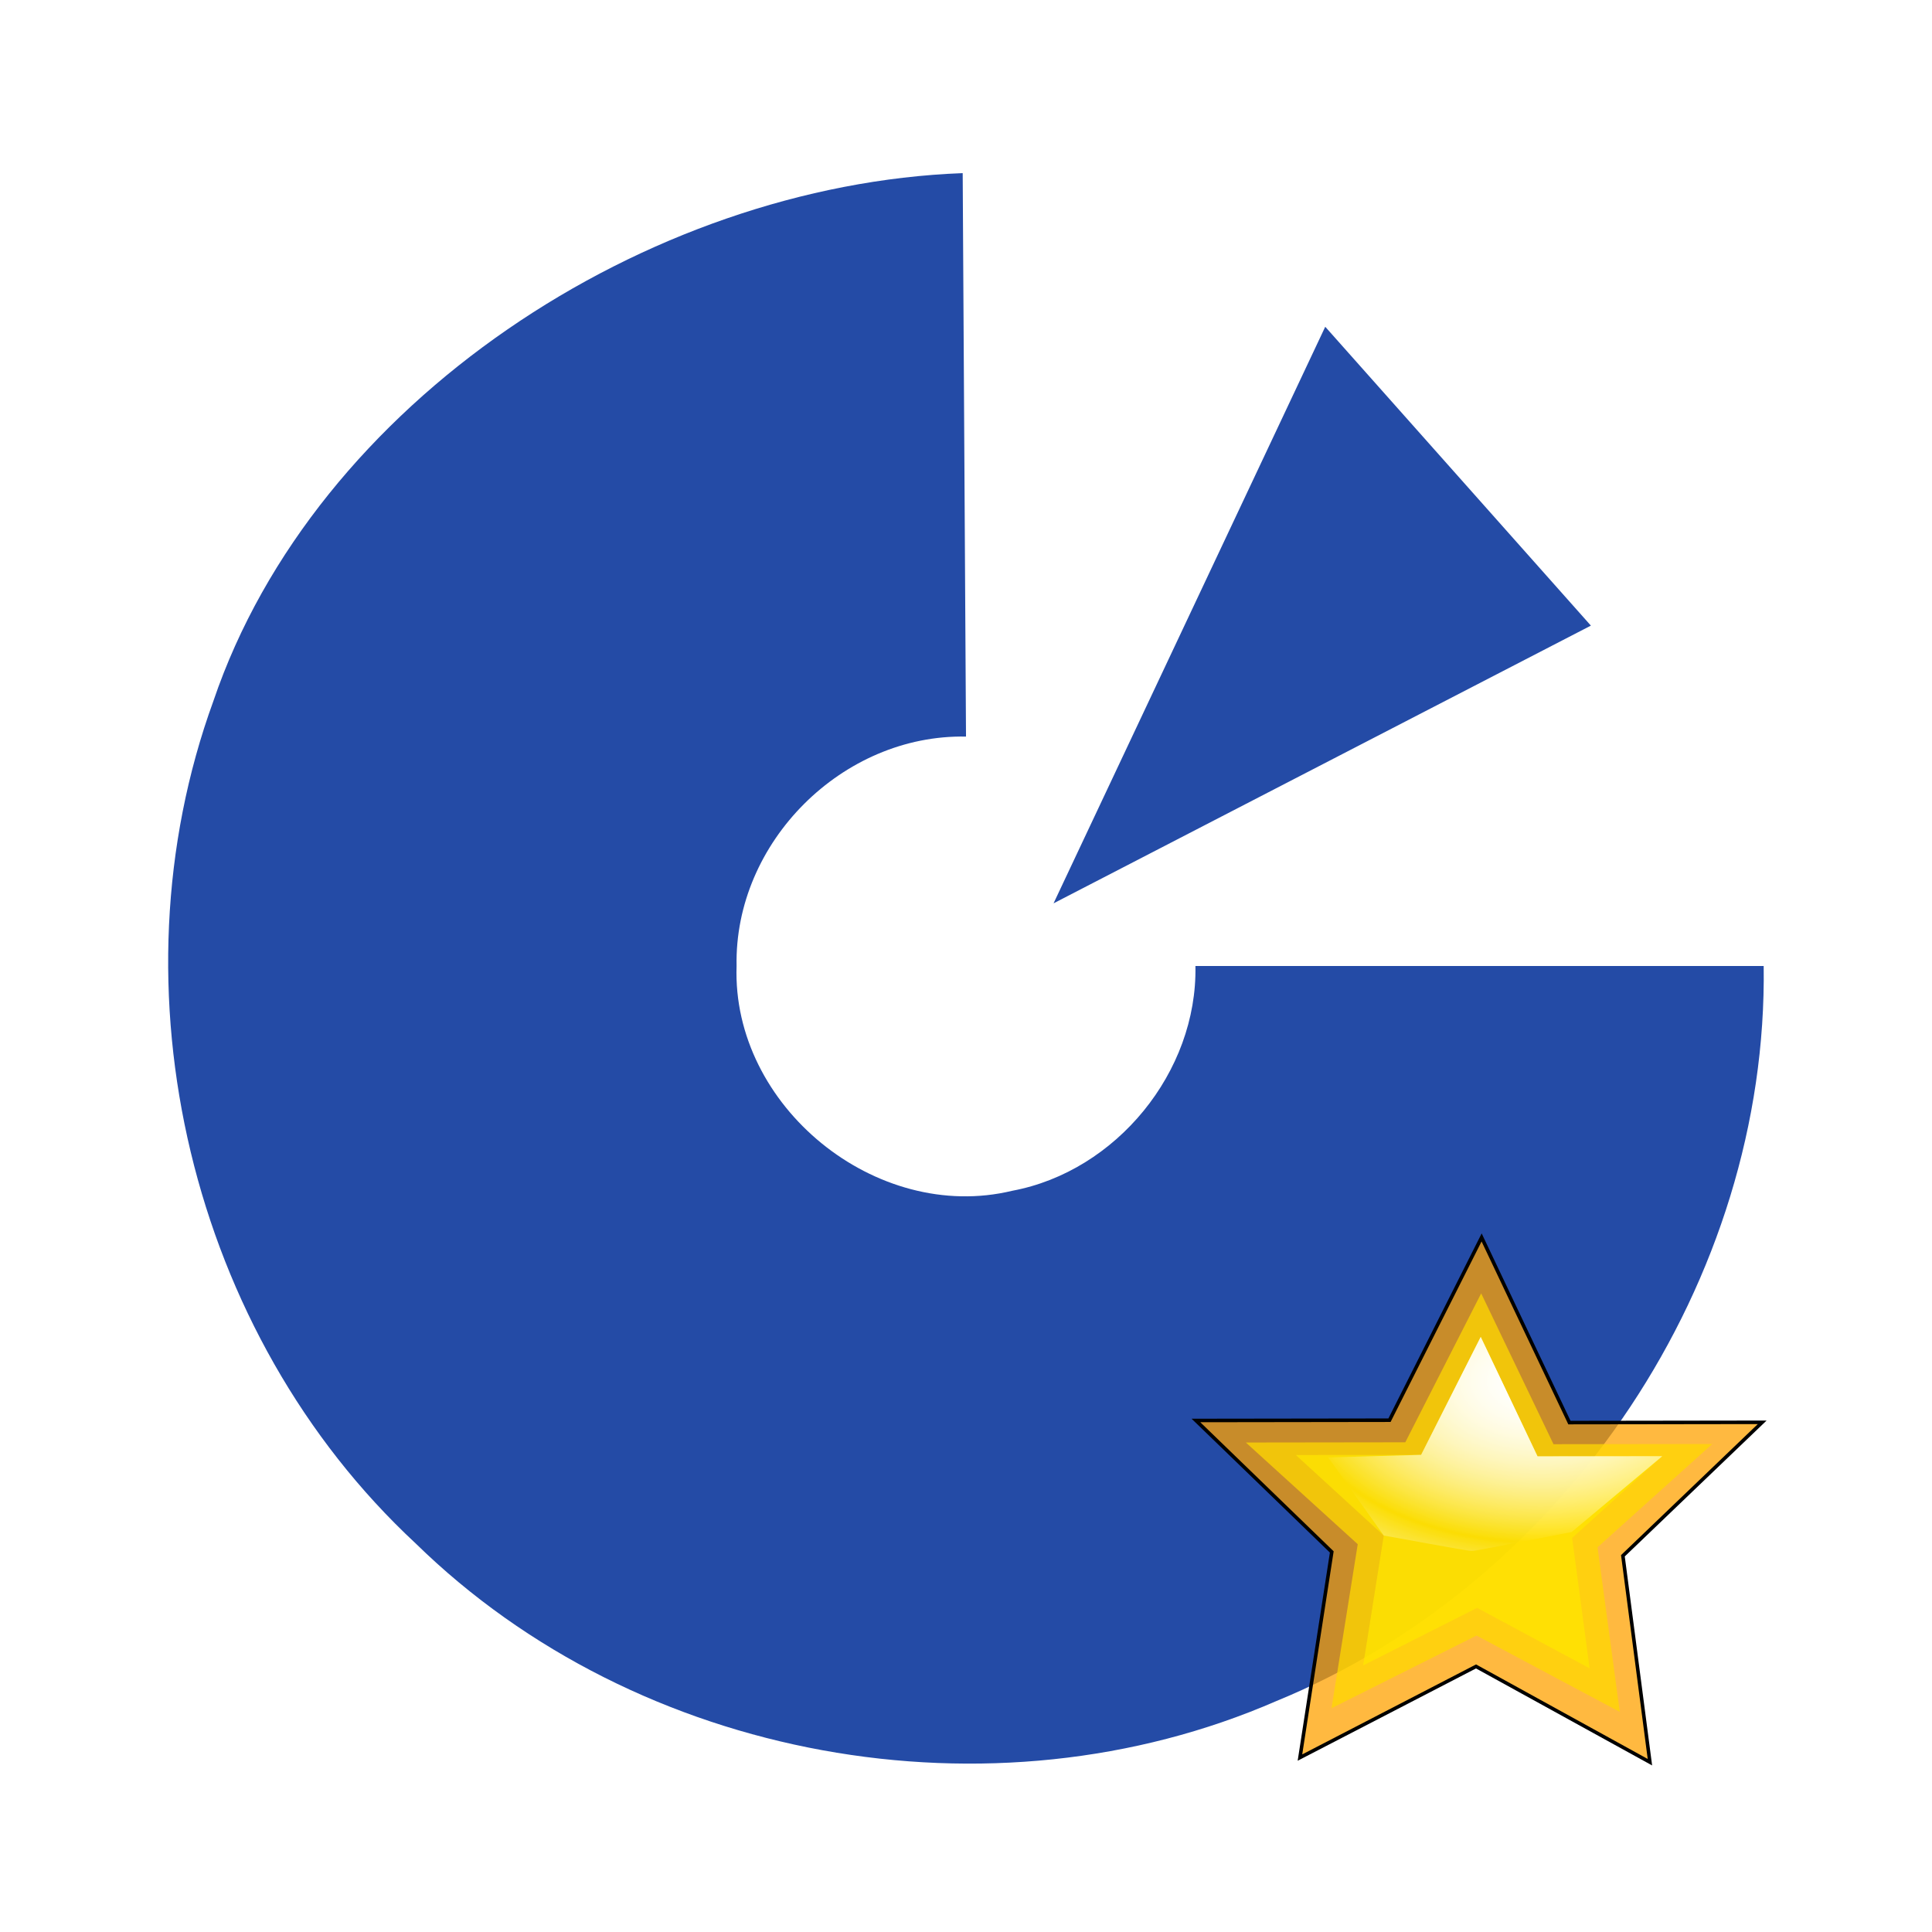
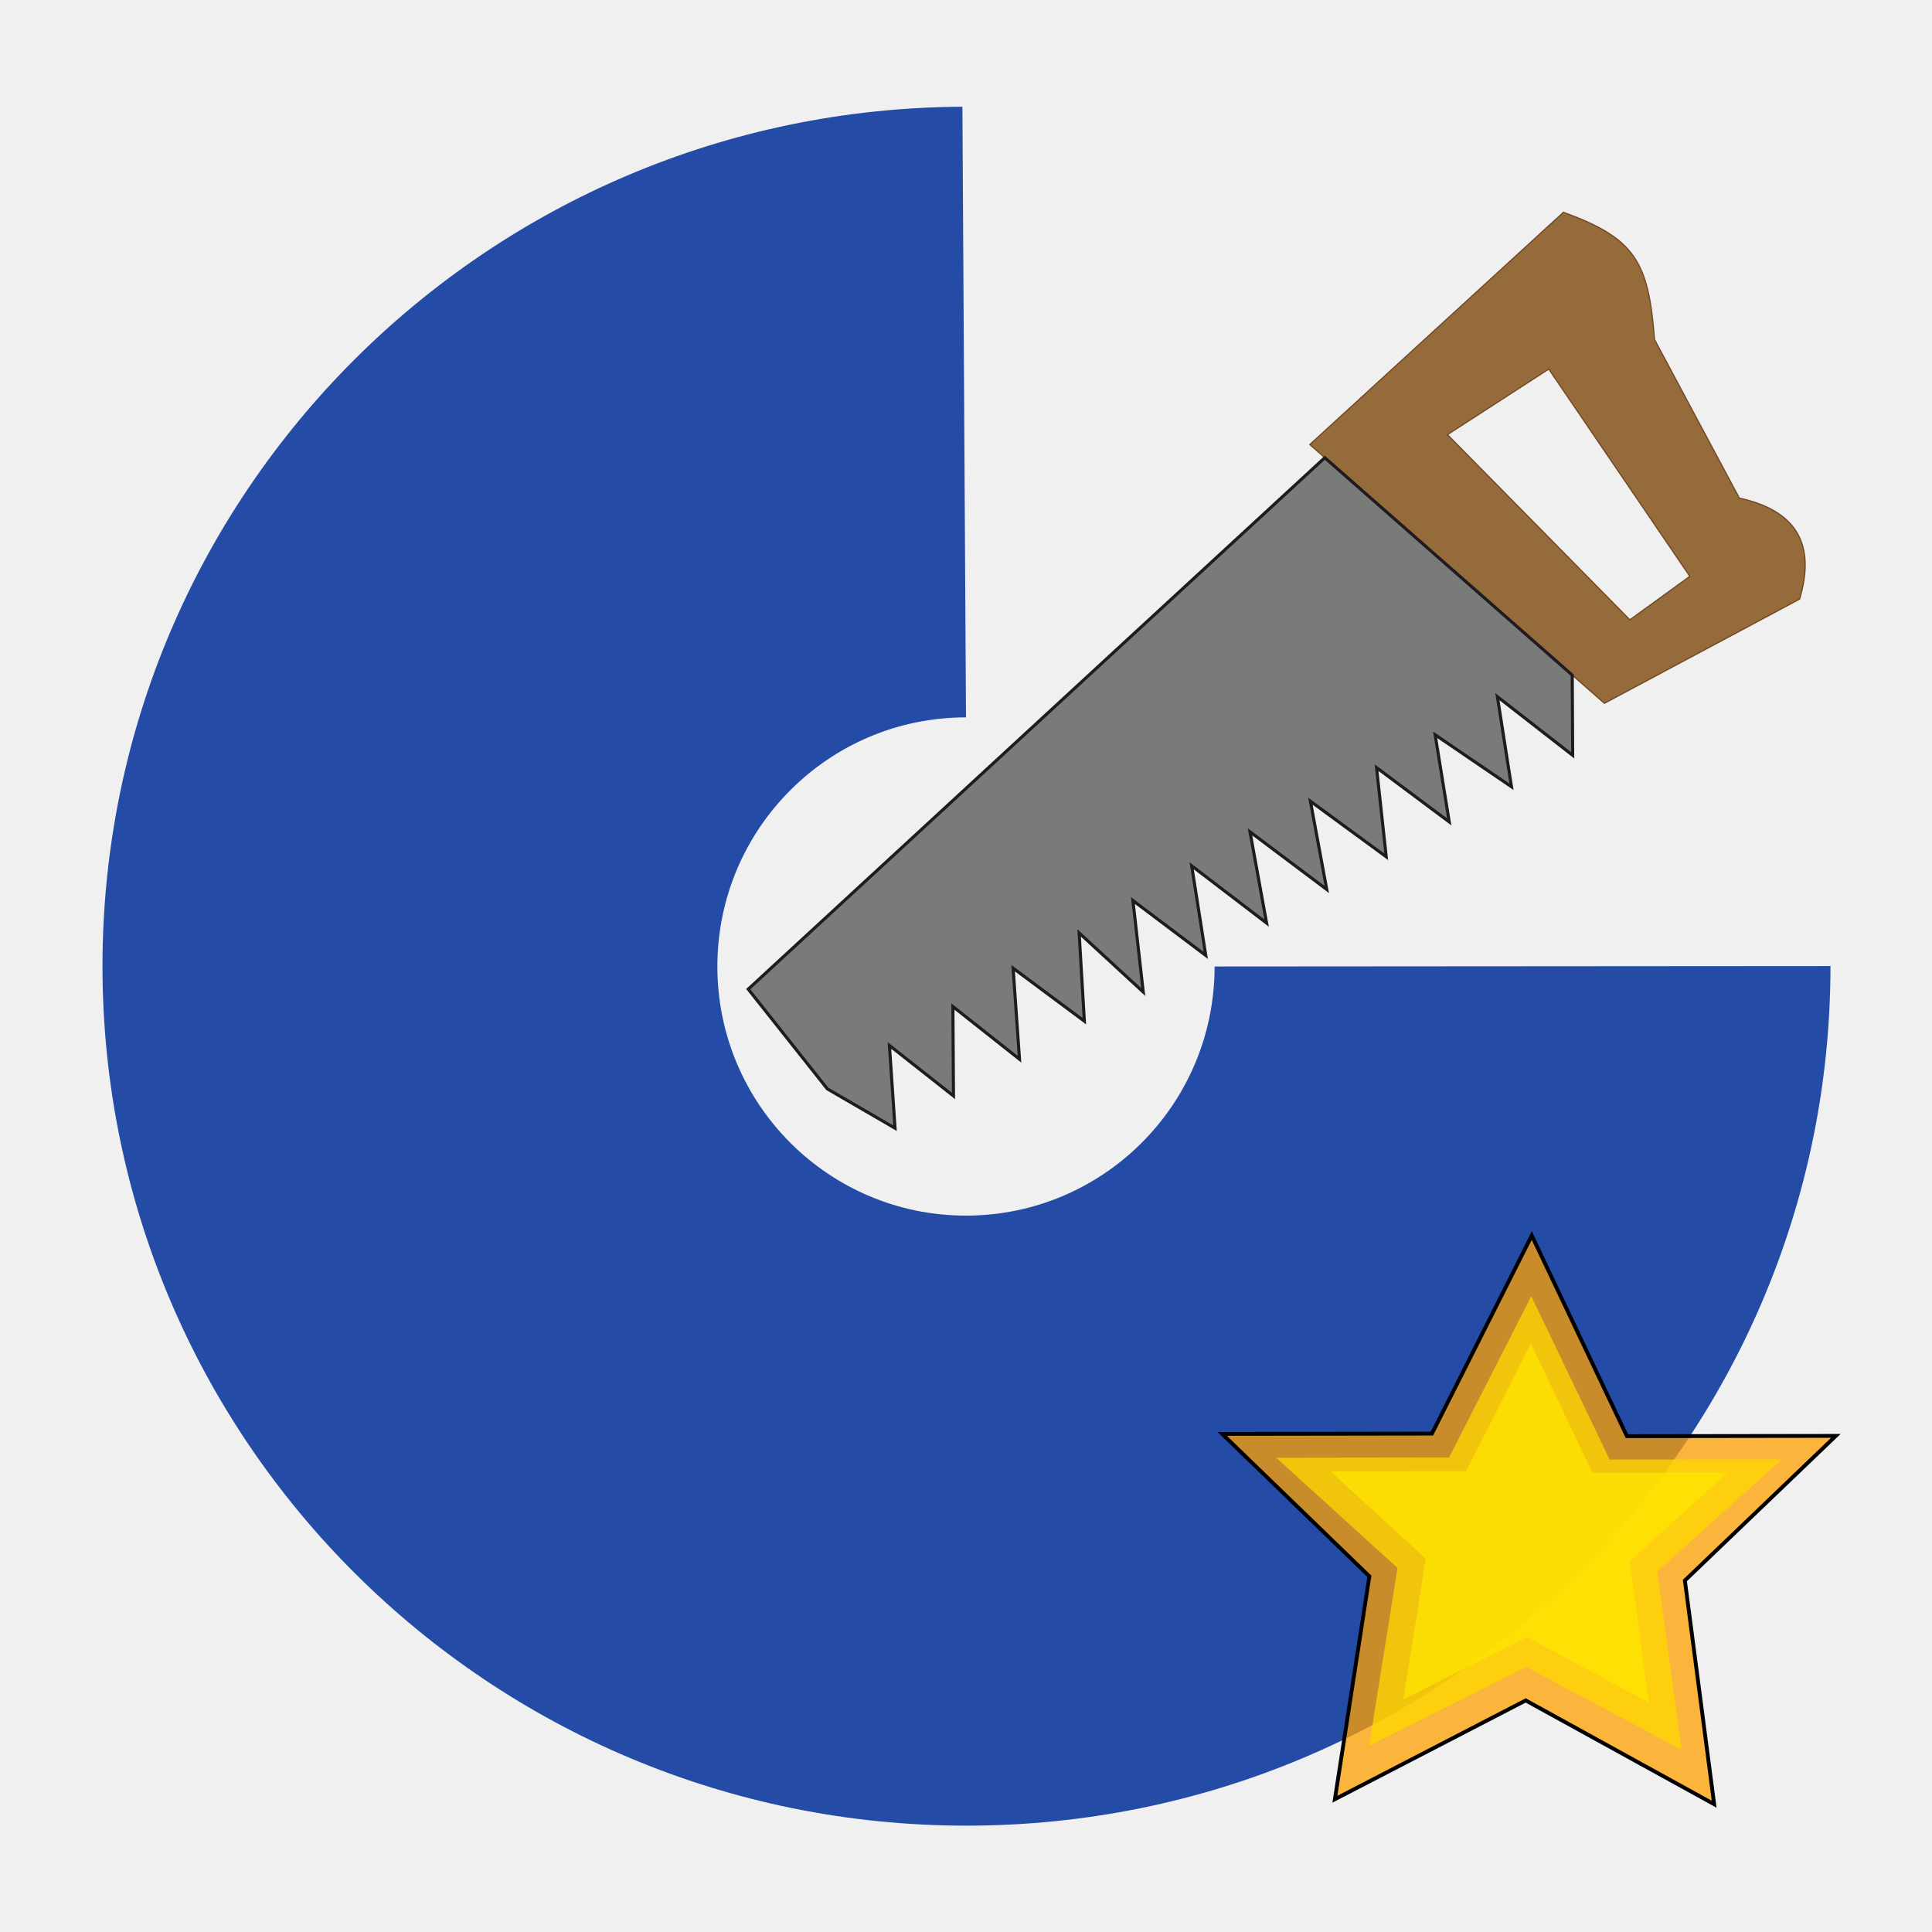
- <svg xmlns="http://www.w3.org/2000/svg" xmlns:xlink="http://www.w3.org/1999/xlink" id="svg33" width="512" height="512" xml:space="preserve" version="1.0">
-   <defs id="defs37">
-     <radialGradient r="184.671" fy="397.961" fx="245.416" cy="397.961" cx="245.416" spreadMethod="reflect" gradientTransform="matrix(0.8646424,0,0,0.555065,102.8747,103.2844)" gradientUnits="userSpaceOnUse" id="radialGradient30" xlink:href="#linearGradient1545" />
-     <radialGradient r="184.679" fy="397.946" fx="245.416" cy="397.946" cx="245.416" spreadMethod="reflect" gradientTransform="matrix(0.8646357,0,0,0.5550693,102.8747,103.2844)" gradientUnits="userSpaceOnUse" id="radialGradient27" xlink:href="#linearGradient1545" />
-     <radialGradient gradientUnits="userSpaceOnUse" gradientTransform="scale(1.287697,0.7765803)" r="184.679" fy="397.946" fx="245.416" cy="397.946" cx="245.416" spreadMethod="reflect" id="radialGradient2397" xlink:href="#linearGradient1545" />
-     <radialGradient gradientUnits="userSpaceOnUse" gradientTransform="scale(1.287707,0.7765742)" xlink:href="#linearGradient1545" spreadMethod="reflect" r="184.671" id="radialGradient1544" fy="397.961" fx="245.416" cy="397.961" cx="245.416" />
-     <linearGradient id="linearGradient1541">
-       <stop style="stop-color:#000;stop-opacity:1;" offset="0" id="stop1542" />
-       <stop style="stop-color:#fff;stop-opacity:1;" offset="1" id="stop1543" />
-     </linearGradient>
-     <linearGradient id="linearGradient1545">
-       <stop style="stop-color:#ffffff;stop-opacity:1;" offset="0" id="stop1546" />
-       <stop style="stop-color:#ffffff;stop-opacity:0;" offset="1" id="stop1547" />
-     </linearGradient>
-   </defs>
-   <g id="g43" transform="matrix(1.25,0,0,-1.25,-148.1733,760.2152)">
-     <g id="g211">
-       <rect transform="scale(1,-1)" y="-608.172" x="118.539" height="409.6" width="409.6" id="rect12" style="fill:#ffffff;fill-opacity:1" />
-       <path id="path47" d="m 322.637,571.467 c -67.004,-2.512 -137.306,-48.474 -158.85,-111.896 -22.279,-61.187 -4.863,-134.261 42.873,-178.616 47.108,-46.099 122.121,-59.707 182.507,-33.408 61.468,25.19 104.21,89.323 103.287,155.823 -40.158,0 -80.316,0 -120.474,0 0.439,-22.453 -16.78,-43.526 -38.838,-47.652 -28.882,-6.967 -59.463,17.962 -58.443,47.652 -0.516,26.223 22.444,49.159 48.641,48.64 m 18.56,-35.354 c 37.973,19.627 75.947,39.253 113.92,58.88 -18.773,21.12 -37.547,42.24 -56.32,63.36 -19.2,-40.747 -38.4,-81.493 -57.6,-122.24 z" style="fill:#244ba6;fill-opacity:1;fill-rule:nonzero;stroke:none" />
-       <g id="g1630" transform="matrix(-0.3350057,0,0,-0.3350057,550.7058,424.0955)">
-         <path style="fill:#ffa100;fill-opacity:0.75;fill-rule:evenodd;stroke:#000000;stroke-width:2.237;stroke-linecap:butt;stroke-linejoin:miter;stroke-miterlimit:4;stroke-opacity:1" d="m 533.178,349.475 c -28.654,27.73 -57.308,55.46 -85.963,83.19 6.713,43.379 13.427,86.759 20.14,130.138 -37.142,-19.225 -74.285,-38.45 -111.427,-57.676 -36.682,20.201 -73.365,40.403 -110.047,60.604 5.699,-43.544 11.398,-87.087 17.097,-130.631 -29.384,-28.154 -58.768,-56.308 -88.153,-84.461 40.665,0.057 81.329,0.114 121.994,0.171 18.522,-39.057 37.044,-78.115 55.566,-117.172 19.433,38.556 38.866,77.111 58.3,115.667 40.831,0.057 81.663,0.113 122.494,0.17 z" id="path914" />
-         <path style="fill:#ffd800;fill-opacity:0.75;fill-rule:evenodd;stroke:none" d="m 501.591,363.419 c -23.603,21.452 -47.205,42.904 -70.808,64.356 5.53,34.598 11.06,69.196 16.589,103.795 -30.595,-15.333 -61.189,-30.667 -91.784,-46 -30.216,16.112 -60.431,32.224 -90.647,48.336 4.694,-34.729 9.388,-69.458 14.083,-104.187 -24.204,-21.79 -48.408,-43.58 -72.612,-65.37 33.496,0.045 66.992,0.091 100.487,0.136 15.257,-31.816 30.513,-63.632 45.77,-95.447 16.007,31.415 32.015,62.831 48.022,94.246 33.633,0.045 67.266,0.09 100.9,0.135 z" id="path1538" />
-         <path style="fill:#ffe500;fill-opacity:0.75;fill-rule:evenodd;stroke:none" d="m 469.93,371.343 c -18.539,16.985 -37.079,33.971 -55.618,50.956 4.344,27.394 8.687,54.789 13.031,82.183 -24.031,-12.141 -48.063,-24.282 -72.094,-36.422 -23.734,12.757 -47.467,25.515 -71.201,38.272 3.687,-27.498 7.374,-54.996 11.062,-82.494 -19.012,-17.253 -38.024,-34.506 -57.035,-51.759 26.31,0.036 52.621,0.072 78.931,0.108 11.984,-25.191 23.968,-50.382 35.951,-75.574 12.573,24.874 25.147,49.748 37.72,74.623 26.418,0.036 52.836,0.071 79.255,0.107 z" id="path1539" />
-         <path style="fill:url(#radialGradient27);fill-opacity:1;fill-rule:evenodd;stroke:none" d="m 352.951,296.605 c -11.981,25.195 -23.963,50.391 -35.944,75.586 -26.313,-0.037 -52.626,-0.074 -78.938,-0.112 19.109,15.993 38.217,31.986 57.326,47.978 21.381,3.912 42.756,8.768 64.141,12.093 18.257,-3.287 36.514,-6.573 54.77,-9.86 11.723,-16.477 23.445,-32.953 35.168,-49.43 -19.598,-0.544 -39.196,-1.087 -58.795,-1.631 -12.576,-24.875 -25.152,-49.75 -37.728,-74.626 z" id="path1548" />
-         <path style="fill:url(#radialGradient30);fill-opacity:1;fill-rule:evenodd;stroke:none" d="m 449.47,372.858 c -11.72,16.48 -23.439,32.96 -35.159,49.441 -18.881,3.16 -37.767,7.267 -56.644,9.84 -20.76,-4.03 -41.52,-8.06 -62.28,-12.091 -19.105,-15.99 -38.209,-31.98 -57.314,-47.97 26.31,0.036 52.621,0.072 78.931,0.108 11.984,-25.191 23.968,-50.382 35.951,-75.574 12.573,24.874 25.147,49.748 37.72,74.623 19.598,0.541 39.196,1.082 58.795,1.623 z" id="path1540" />
-       </g>
-     </g>
+ <svg xmlns="http://www.w3.org/2000/svg" xml:space="preserve" width="125mm" height="125mm" version="1.1" style="shape-rendering:geometricPrecision; text-rendering:geometricPrecision; image-rendering:optimizeQuality; fill-rule:evenodd; clip-rule:evenodd" viewBox="0 0 12500 12500" id="svg26">
+   <defs id="defs10" />
+   <path id="disc" class="fil0" d="m 6250.01,7865.01 c -888.45,0 -1608.68,-721.63 -1608.68,-1611.81 0,-890.18 720.23,-1611.81 1608.63,-1611.81 l -23.2,-3950.71 c -3075.18,14.1 -5563.7,2498.27 -5563.7,5560.59 0,3071.05 2502.74,5560.64 5590.03,5560.64 3087.24,0 5589.8,-2488.96 5590.01,-5561.46 l -3984.41,2.75 C 7857,7154.06 7129.87,7865.01 6250.01,7865.01 Z" style="fill:#244ba6" />
+   <g id="saw">
+     <path style="fill:#966b3b;stroke:#704721;stroke-width:7.62;stroke-miterlimit:22.926" d="m 10545.01,4010.17 -1179.84,-1198.06 655.25,-424.16 912.74,1340.9 z m 1098.22,-133.94 c 91.04,-305.01 27.31,-562.77 -389.65,-653.46 l -549.13,-1026.6 c -37.89,-505.57 -127.65,-654.81 -588.83,-822.7 L 8474.48,2876.29 c 0,0 1270.6,1116.04 1905.9,1674.05 z" class="fil2 str1" id="path1" />
+     <polygon style="fill:#797b79;stroke:#1f1b20;stroke-width:20;stroke-miterlimit:22.926" points="5754.55,6764.11 6168.97,7090.62 6165.22,6512.37 6596.13,6853.12 6554.87,6264.1 7015.76,6606.81 6981.97,6036.03 7396.76,6418.29 7329.98,5826.55 7801.24,6181.53 7710.19,5601.89 8194.81,5972.29 8087.59,5382.14 8584.1,5754.91 8478.34,5183.82 8968.86,5543.37 8906.18,4966.58 9376.62,5317.74 9285.43,4754.26 9779.19,5090.25 9688.17,4507.6 10175.13,4886.75 10172.34,4367.61 8571.37,2961.4 4841.16,6399.81 5352.88,7044.93 5790.9,7299.37 " class="fil1 str0" id="path2" />
+   </g>
+   <g id="star">
+     <path class="fil3" d="m 7907.46,9277.21 c 317.48,307.24 634.96,614.48 952.43,921.71 -74.38,480.63 -148.76,961.26 -223.14,1441.88 411.52,-213.01 823.05,-426.02 1234.57,-639.02 406.43,223.82 812.85,447.65 1219.28,671.47 -63.14,-482.45 -126.28,-964.89 -189.42,-1447.34 325.57,-311.93 651.13,-623.87 976.7,-935.8 -450.55,0.63 -901.1,1.26 -1351.64,1.9 -205.22,-432.74 -410.43,-865.48 -615.65,-1298.22 -215.31,427.18 -430.62,854.36 -645.94,1281.54 -452.4,0.63 -904.79,1.25 -1357.19,1.88 z" id="path16" style="fill:#ffa100;fill-opacity:0.749" />
+     <path class="fil4 str2" d="m 7907.46,9277.21 c 317.48,307.24 634.96,614.48 952.43,921.71 -74.38,480.63 -148.76,961.26 -223.14,1441.88 411.52,-213.01 823.05,-426.02 1234.57,-639.02 406.43,223.82 812.85,447.65 1219.28,671.47 -63.14,-482.45 -126.28,-964.89 -189.42,-1447.34 325.57,-311.93 651.13,-623.87 976.7,-935.8 -450.55,0.63 -901.1,1.26 -1351.64,1.9 -205.22,-432.74 -410.43,-865.48 -615.65,-1298.22 -215.31,427.18 -430.62,854.36 -645.94,1281.54 -452.4,0.63 -904.79,1.25 -1357.19,1.88 z" id="path18" style="fill:none;stroke:#000000;stroke-width:24.79;stroke-miterlimit:22.926" />
+     <path id="path1538" class="fil5" d="m 8257.43,9431.72 c 261.51,237.68 523.02,475.36 784.53,713.04 -61.27,383.34 -122.54,766.67 -183.8,1150.01 338.98,-169.89 677.95,-339.78 1016.93,-509.67 334.78,178.52 669.56,357.03 1004.33,535.55 -52.01,-384.79 -104.02,-769.57 -156.03,-1154.36 268.17,-241.43 536.34,-482.85 804.52,-724.28 -371.12,0.5 -742.24,1.01 -1113.36,1.51 -169.04,-352.51 -338.08,-705.01 -507.11,-1057.52 -177.35,348.07 -354.71,696.14 -532.07,1044.21 -372.64,0.5 -745.29,1 -1117.93,1.5 z" style="fill:#ffd800;fill-opacity:0.749" />
+     <path id="path1539" class="fil6" d="m 8608.23,9519.5 c 205.41,188.19 410.82,376.38 616.23,564.57 -48.12,303.52 -96.25,607.04 -144.37,910.55 266.26,-134.52 532.52,-269.03 798.78,-403.55 262.96,141.35 525.92,282.69 788.88,424.04 -40.85,-304.67 -81.71,-609.33 -122.56,-914 210.64,-191.16 421.29,-382.31 631.93,-573.47 -291.51,0.4 -583.02,0.8 -874.52,1.2 -132.78,-279.11 -265.55,-558.22 -398.33,-837.33 -139.31,275.6 -278.62,551.19 -417.93,826.79 -292.7,0.4 -585.41,0.79 -878.11,1.19 z" style="fill:#ffe500;fill-opacity:0.749" />
+     <path id="path1548" class="fil7" d="m 9904.3,8691.44 c 132.75,279.15 265.5,558.31 398.25,837.46 291.54,-0.41 583.07,-0.83 874.61,-1.24 -211.72,177.19 -423.43,354.39 -635.15,531.58 -236.89,43.34 -473.72,97.14 -710.66,133.99 -202.28,-36.41 -404.56,-72.83 -606.83,-109.24 -129.88,-182.56 -259.76,-365.11 -389.64,-547.67 217.14,-6.02 434.28,-12.04 651.42,-18.07 139.34,-275.61 278.67,-551.21 418.01,-826.82 z" style="fill:url(#id1)" />
+     <path id="path1540" class="fil8" d="m 8834.91,9536.29 c 129.85,182.59 259.7,365.19 389.54,547.78 209.19,35.01 418.44,80.52 627.59,109.03 230.01,-44.65 460.03,-89.31 690.04,-133.96 211.67,-177.16 423.34,-354.33 635.02,-531.49 -291.51,0.4 -583.02,0.8 -874.52,1.2 -132.78,-279.11 -265.55,-558.22 -398.33,-837.33 -139.31,275.6 -278.62,551.19 -417.93,826.79 -217.14,5.99 -434.28,11.99 -651.42,17.98 z" style="fill:url(#id0)" />
  </g>
</svg>
